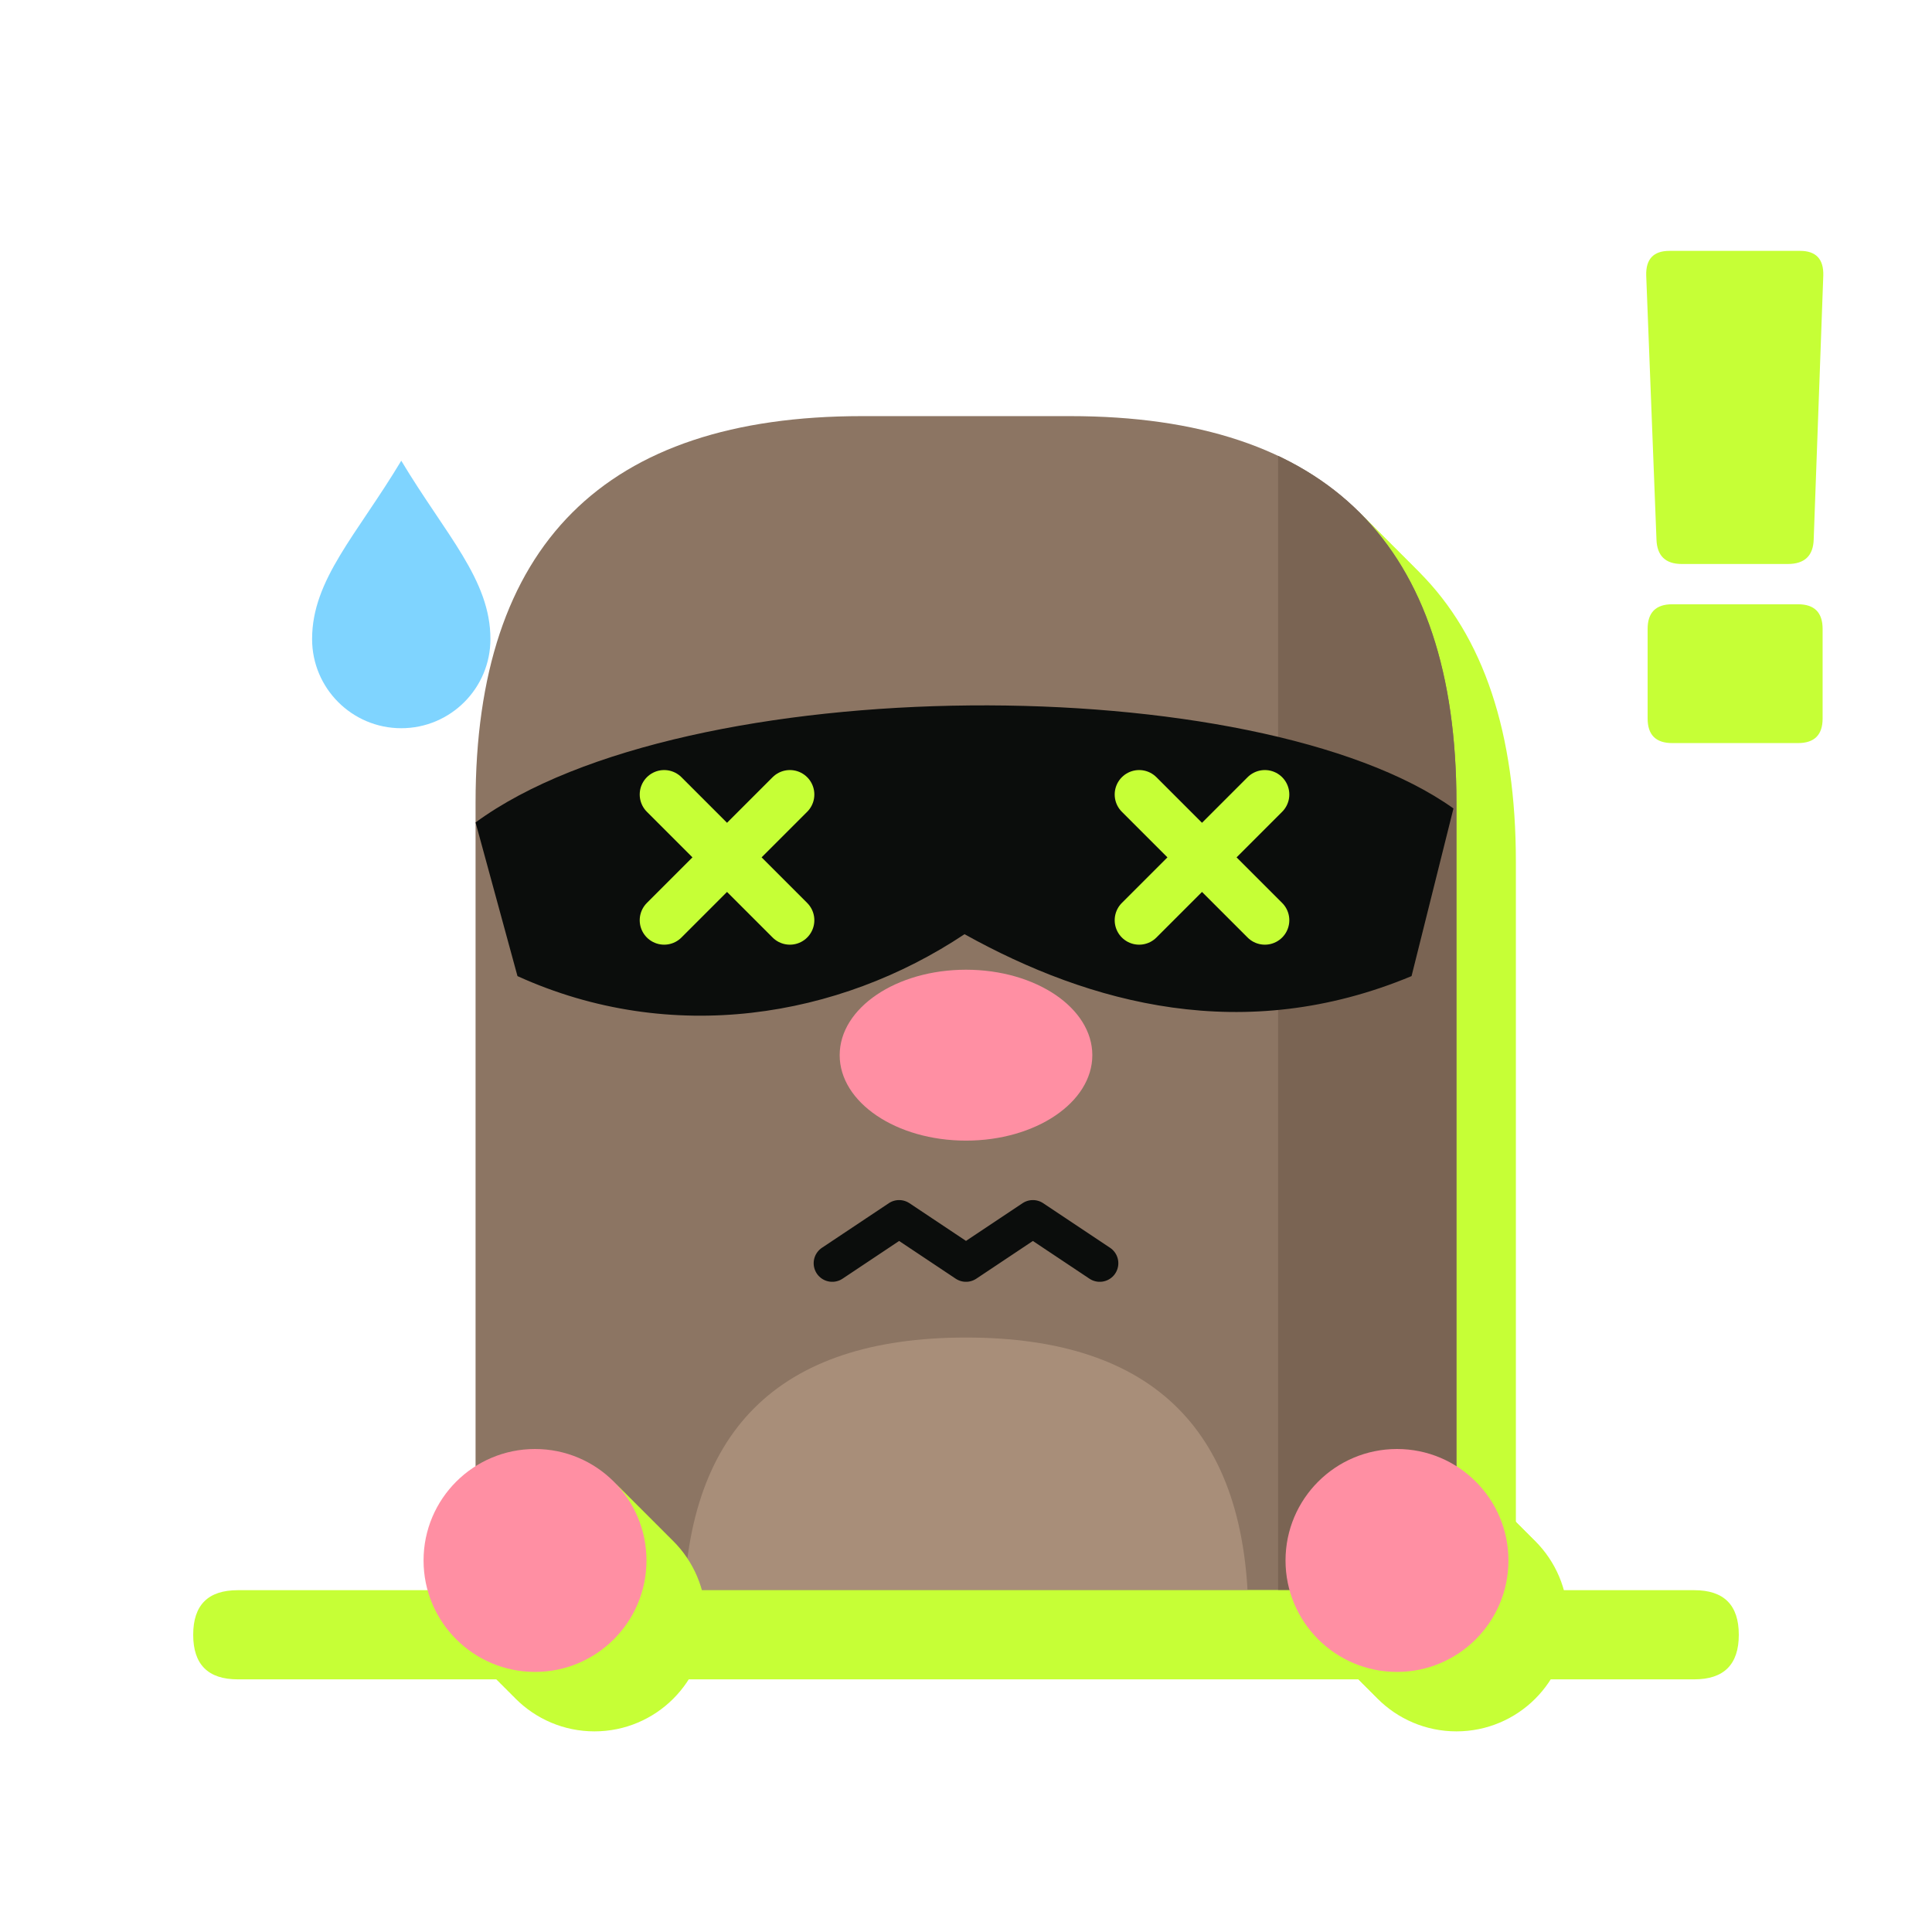
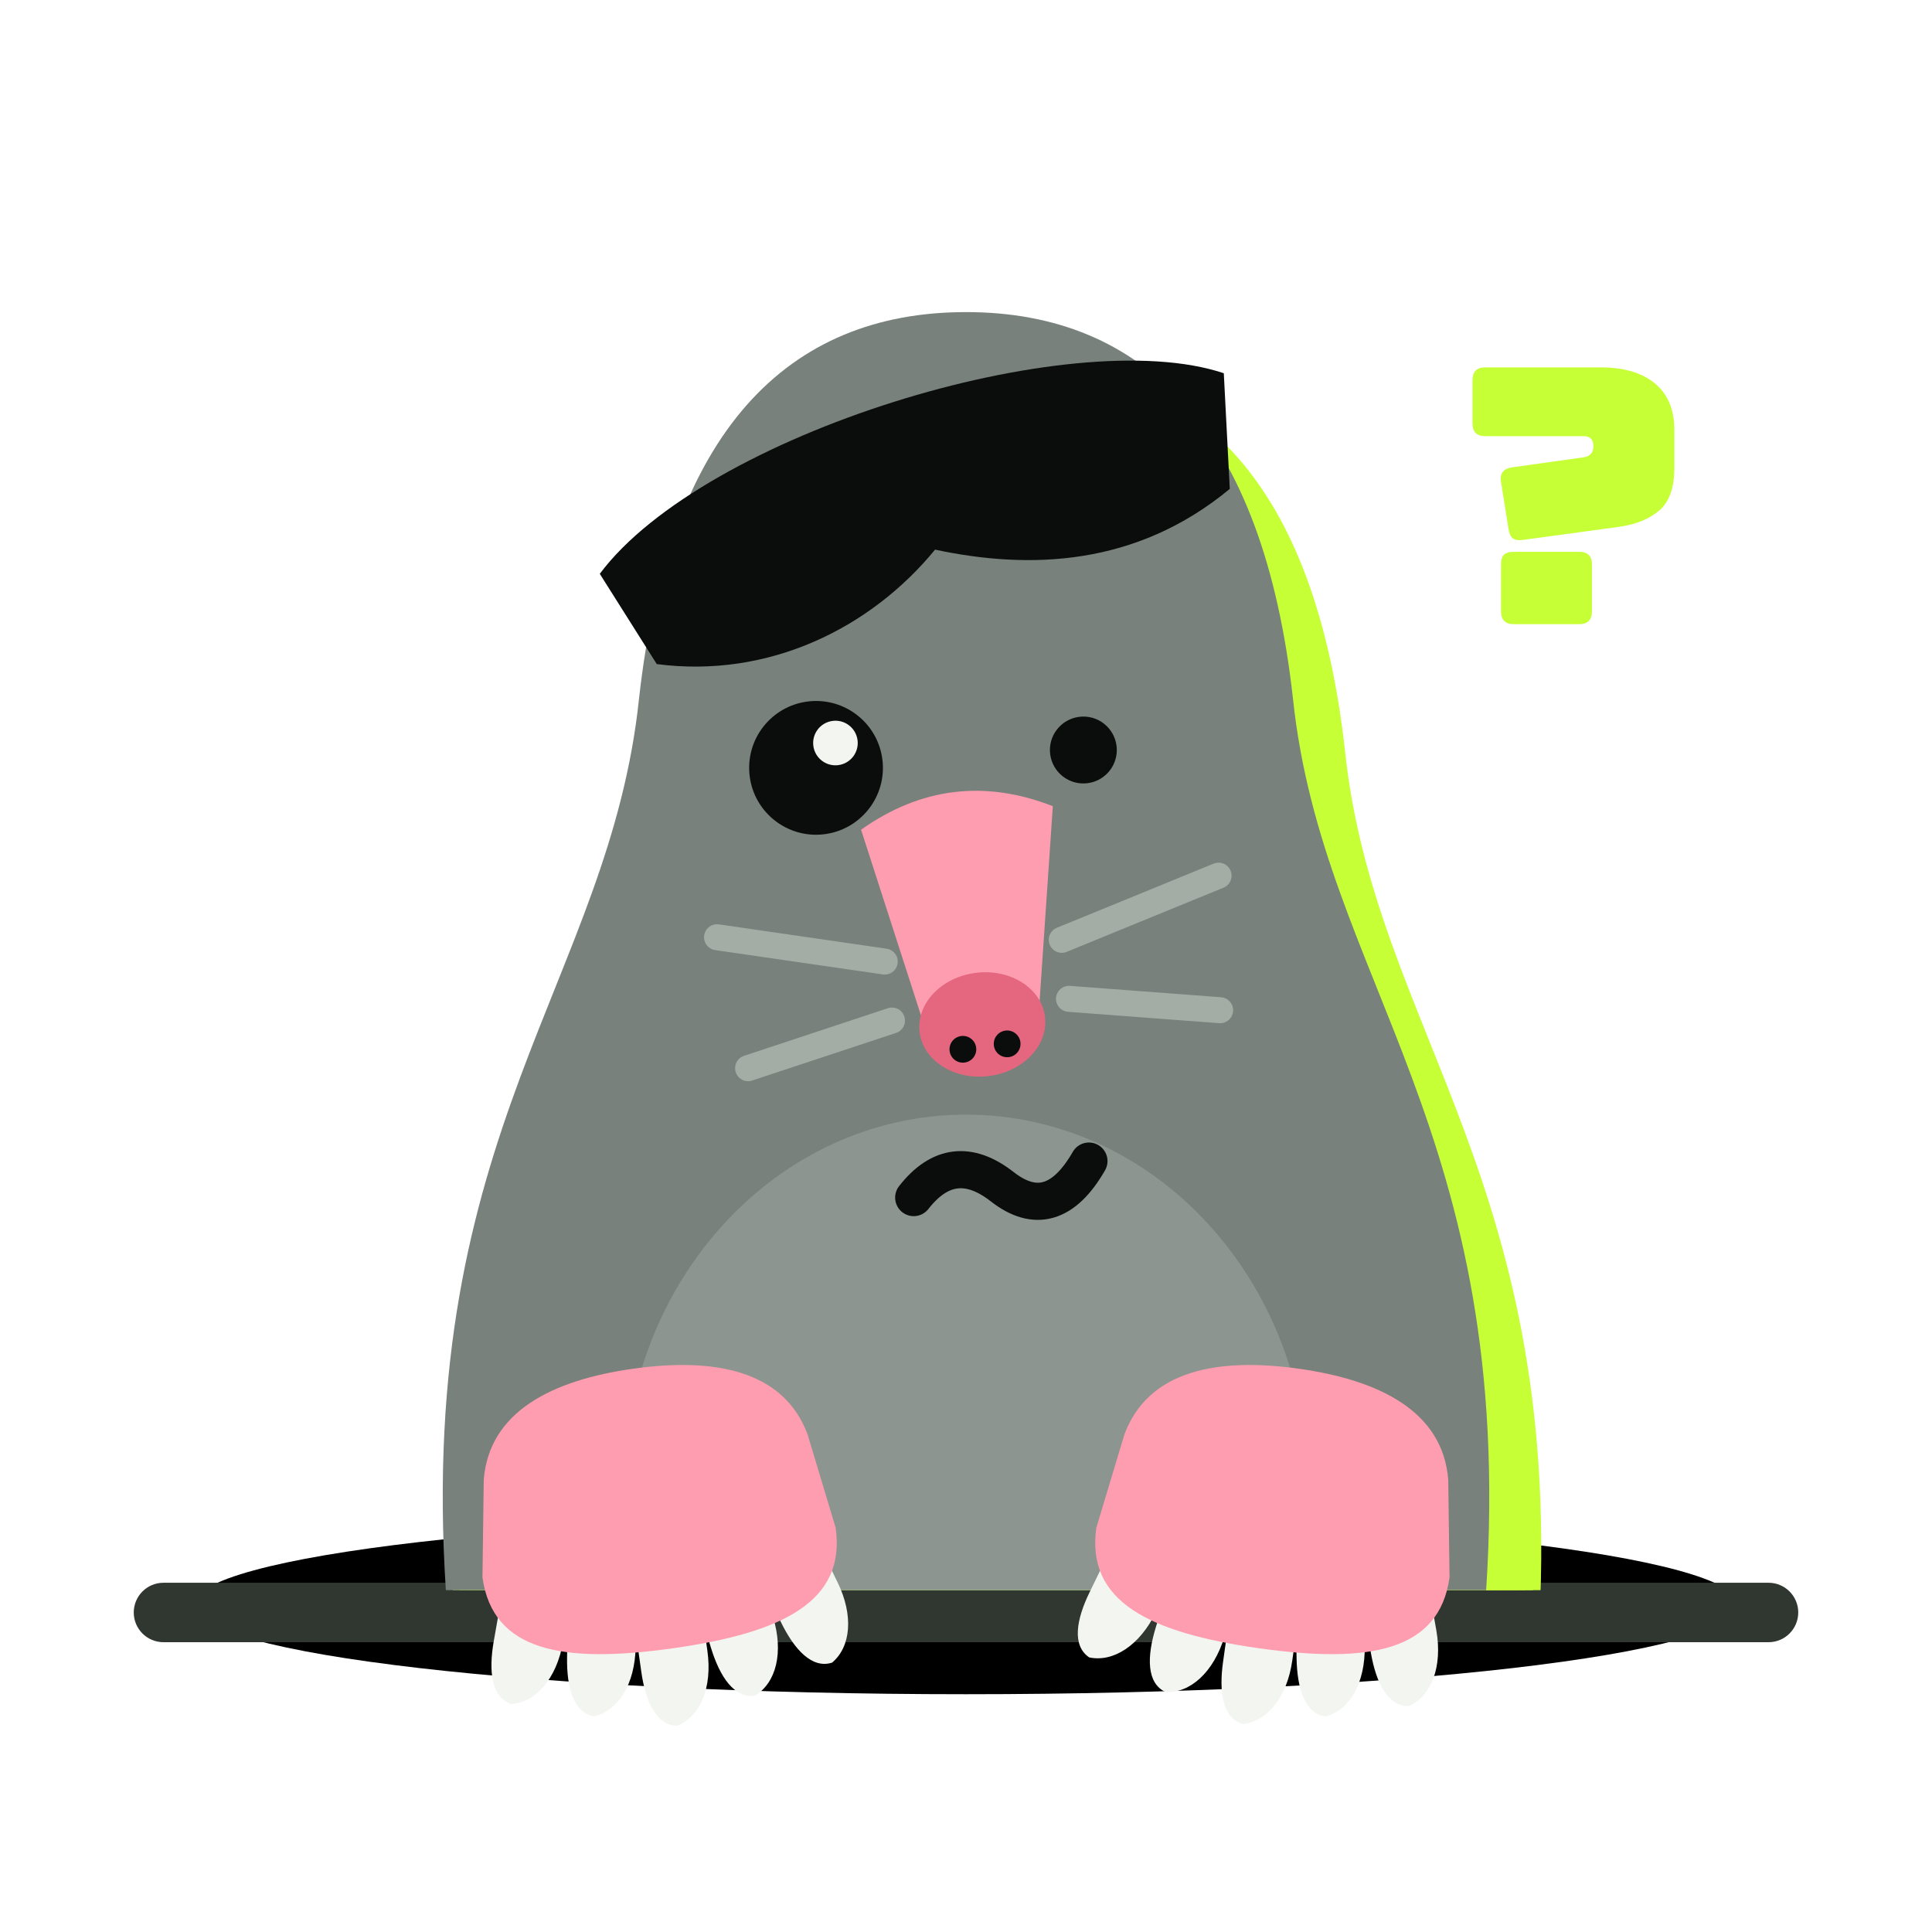
- <svg xmlns="http://www.w3.org/2000/svg" viewBox="0 0 260 260" role="img" aria-label="Toupeira do Rowlê preocupada: algo deu errado">
-   <defs>
-     <clipPath id="above-ground">
-       <rect width="260" height="214" />
-     </clipPath>
-   </defs>
-   <g clip-path="url(#above-ground)">
-     <g transform="translate(1 1)">
-       <path d="M64 108 Q64 56 116 56 H144 Q196 56 196 108 V264 Q196 316 144 316 H116 Q64 316 64 264 Z" fill="#C6FF36" />
+ <svg xmlns="http://www.w3.org/2000/svg" viewBox="0 0 260 260">
+   <ellipse cx="130" cy="216" rx="104" ry="12" fill="#000000" />
+   <rect x="18" y="213" width="224" height="8" rx="4" fill="#303630" />
+   <clipPath id="chao-6">
+     <rect x="-60" y="-200" width="380" height="414" />
+   </clipPath>
+   <g clip-path="url(#chao-6)">
+     <g transform="translate(7 7)">
+       <path d="M60 214 C56 152 82 132 86 94 C90 58 106 42 130 42 C154 42 170 58 174 94 C178 132 204 152 200 214 Z" fill="#C6FF36" />
+     </g>
+     <g transform="translate(6 6)">
+       <path d="M60 214 C56 152 82 132 86 94 C90 58 106 42 130 42 C154 42 170 58 174 94 C178 132 204 152 200 214 Z" fill="#C6FF36" />
+     </g>
+     <g transform="translate(5 5)">
+       <path d="M60 214 C56 152 82 132 86 94 C90 58 106 42 130 42 C154 42 170 58 174 94 C178 132 204 152 200 214 Z" fill="#C6FF36" />
+     </g>
+     <g transform="translate(4 4)">
+       <path d="M60 214 C56 152 82 132 86 94 C90 58 106 42 130 42 C154 42 170 58 174 94 C178 132 204 152 200 214 Z" fill="#C6FF36" />
+     </g>
+     <g transform="translate(3 3)">
+       <path d="M60 214 C56 152 82 132 86 94 C90 58 106 42 130 42 C154 42 170 58 174 94 C178 132 204 152 200 214 Z" fill="#C6FF36" />
    </g>
    <g transform="translate(2 2)">
-       <path d="M64 108 Q64 56 116 56 H144 Q196 56 196 108 V264 Q196 316 144 316 H116 Q64 316 64 264 Z" fill="#C6FF36" />
+       <path d="M60 214 C56 152 82 132 86 94 C90 58 106 42 130 42 C154 42 170 58 174 94 C178 132 204 152 200 214 Z" fill="#C6FF36" />
    </g>
-     <g transform="translate(3 3)">
-       <path d="M64 108 Q64 56 116 56 H144 Q196 56 196 108 V264 Q196 316 144 316 H116 Q64 316 64 264 Z" fill="#C6FF36" />
+     <g transform="translate(1 1)">
+       <path d="M60 214 C56 152 82 132 86 94 C90 58 106 42 130 42 C154 42 170 58 174 94 C178 132 204 152 200 214 Z" fill="#C6FF36" />
    </g>
-     <g transform="translate(4 4)">
-       <path d="M64 108 Q64 56 116 56 H144 Q196 56 196 108 V264 Q196 316 144 316 H116 Q64 316 64 264 Z" fill="#C6FF36" />
+   </g>
+   <path d="M60 214 C56 152 82 132 86 94 C90 58 106 42 130 42 C154 42 170 58 174 94 C178 132 204 152 200 214 Z" fill="#78817B" />
+   <clipPath id="corpo-5">
+     <path d="M60 214 C56 152 82 132 86 94 C90 58 106 42 130 42 C154 42 170 58 174 94 C178 132 204 152 200 214 Z" />
+   </clipPath>
+   <ellipse cx="130" cy="200" rx="46" ry="50" fill="#A3ADA6" clip-path="url(#corpo-5)" opacity="0.45" />
+   <g transform="rotate(-7 130 120)">
+     <g transform="rotate(-10 130 66) translate(86 50) scale(0.63)">
+       <path d="M0 22 C30 0 112 0 140 20 L134 44 C110 54 88 48 70 38 C52 50 28 54 6 44 Z" fill="#0B0D0C" />
    </g>
-     <g transform="translate(5 5)">
-       <path d="M64 108 Q64 56 116 56 H144 Q196 56 196 108 V264 Q196 316 144 316 H116 Q64 316 64 264 Z" fill="#C6FF36" />
+     <circle cx="112" cy="101" r="9" fill="#0B0D0C" />
+     <circle cx="115" cy="98" r="3" fill="#F3F5F0" />
+     <circle cx="148" cy="103" r="4.5" fill="#0B0D0C" />
+     <g>
+       <path d="M118 128 L96 122 M118 136 L98 140 M142 128 L164 122 M142 136 L162 140" fill="none" stroke="#A3ADA6" stroke-width="3.5" stroke-linecap="round" stroke-linejoin="round" />
+       <path d="M117 110 Q130 103 143 110 L138 136 Q130 144 122 136 Z" fill="#FF9DB0" />
+       <ellipse cx="130" cy="138" rx="8.5" ry="7" fill="#E5677F" />
+       <circle cx="127" cy="141" r="1.8" fill="#0B0D0C" />
+       <circle cx="133" cy="141" r="1.8" fill="#0B0D0C" />
    </g>
-     <g transform="translate(6 6)">
-       <path d="M64 108 Q64 56 116 56 H144 Q196 56 196 108 V264 Q196 316 144 316 H116 Q64 316 64 264 Z" fill="#C6FF36" />
-     </g>
-     <g transform="translate(7 7)">
-       <path d="M64 108 Q64 56 116 56 H144 Q196 56 196 108 V264 Q196 316 144 316 H116 Q64 316 64 264 Z" fill="#C6FF36" />
-     </g>
-     <g transform="translate(8 8)">
-       <path d="M64 108 Q64 56 116 56 H144 Q196 56 196 108 V264 Q196 316 144 316 H116 Q64 316 64 264 Z" fill="#C6FF36" />
-     </g>
-     <path d="M64 108 Q64 56 116 56 H144 Q196 56 196 108 V264 Q196 316 144 316 H116 Q64 316 64 264 Z" fill="#8C7563" />
-     <clipPath id="lado-6">
-       <path d="M64 108 Q64 56 116 56 H144 Q196 56 196 108 V264 Q196 316 144 316 H116 Q64 316 64 264 Z" />
-     </clipPath>
-     <rect x="172" y="56" width="24" height="260" fill="#7A6453" clip-path="url(#lado-6)" />
-     <path d="M92 218 Q92 180 130 180 H130 Q168 180 168 218 V342 Q168 380 130 380 H130 Q92 380 92 342 Z" fill="#A88E79" />
-     <g transform="translate(64 90) scale(0.94)">
-       <path d="M0 22 C30 0 112 0 140 20 L134 44 C110 54 88 48 70 38 C52 50 28 54 6 44 Z" fill="#0B0D0C" />
-       <path d="M27 18 L45 36 M45 18 L27 36" stroke="#C6FF36" stroke-width="7" stroke-linecap="round" />
-       <path d="M95 18 L113 36 M113 18 L95 36" stroke="#C6FF36" stroke-width="7" stroke-linecap="round" />
-     </g>
-     <ellipse cx="130" cy="142" rx="17" ry="11.5" fill="#FF8FA3" />
-     <path d="M112 170 L121 164 L130 170 L139 164 L148 170" stroke="#0B0D0C" stroke-width="5" stroke-linecap="round" stroke-linejoin="round" fill="none" />
+     <path d="M118 160 Q124 154 130 160 Q136 166 142 158" fill="none" stroke="#0B0D0C" stroke-width="5" stroke-linecap="round" stroke-linejoin="round" />
  </g>
-   <path d="M26 220 Q26 214 32 214 H228 Q234 214 234 220 V220 Q234 226 228 226 H32 Q26 226 26 220 Z" fill="#C6FF36" />
-   <g transform="translate(1 1)">
-     <path d="M57 210 A15 15 0 1 0 87 210 A15 15 0 1 0 57 210 Z" fill="#C6FF36" />
-     <path d="M173 210 A15 15 0 1 0 203 210 A15 15 0 1 0 173 210 Z" fill="#C6FF36" />
+   <g transform="translate(88 204) rotate(172) scale(1 1)">
+     <path d="M-4.6 1 V-6 C-4.6 -11 -2.4 -14.6 0.8 -15.4 C3.6 -15 4.6 -11.6 4.6 -7.5 V1 Z" fill="#F3F5F0" transform="translate(-17 -8) rotate(-18)" />
+     <path d="M-4.6 1 V-6 C-4.6 -11 -2.4 -14.6 0.8 -15.4 C3.6 -15 4.6 -11.6 4.6 -7.5 V1 Z" fill="#F3F5F0" transform="translate(-8.5 -10.5) rotate(-9)" />
+     <path d="M-4.6 1 V-6 C-4.6 -11 -2.4 -14.6 0.8 -15.4 C3.6 -15 4.6 -11.6 4.6 -7.5 V1 Z" fill="#F3F5F0" transform="translate(0 -13) rotate(0)" />
+     <path d="M-4.6 1 V-6 C-4.6 -11 -2.4 -14.6 0.8 -15.4 C3.6 -15 4.6 -11.6 4.6 -7.5 V1 Z" fill="#F3F5F0" transform="translate(8.5 -10.5) rotate(9)" />
+     <path d="M-4.6 1 V-6 C-4.6 -11 -2.4 -14.6 0.8 -15.4 C3.6 -15 4.6 -11.6 4.6 -7.5 V1 Z" fill="#F3F5F0" transform="translate(17 -8) rotate(18)" />
+     <path d="M-24 -5 C-24 -15 -15 -18 0 -18 C15 -18 24 -15 24 -5 L22 8 C20 17 11 20 0 20 C-11 20 -20 17 -22 8 Z" fill="#FF9DB0" />
  </g>
-   <g transform="translate(2 2)">
-     <path d="M57 210 A15 15 0 1 0 87 210 A15 15 0 1 0 57 210 Z" fill="#C6FF36" />
-     <path d="M173 210 A15 15 0 1 0 203 210 A15 15 0 1 0 173 210 Z" fill="#C6FF36" />
+   <g transform="translate(172 204) rotate(188) scale(1 1)">
+     <path d="M-4.6 1 V-6 C-4.6 -11 -2.4 -14.6 0.8 -15.4 C3.6 -15 4.6 -11.6 4.6 -7.5 V1 Z" fill="#F3F5F0" transform="translate(-17 -8) rotate(-18)" />
+     <path d="M-4.6 1 V-6 C-4.6 -11 -2.4 -14.6 0.8 -15.4 C3.6 -15 4.6 -11.6 4.6 -7.5 V1 Z" fill="#F3F5F0" transform="translate(-8.5 -10.5) rotate(-9)" />
+     <path d="M-4.6 1 V-6 C-4.6 -11 -2.4 -14.6 0.8 -15.4 C3.6 -15 4.6 -11.6 4.6 -7.5 V1 Z" fill="#F3F5F0" transform="translate(0 -13) rotate(0)" />
+     <path d="M-4.6 1 V-6 C-4.6 -11 -2.4 -14.6 0.8 -15.4 C3.6 -15 4.6 -11.6 4.6 -7.5 V1 Z" fill="#F3F5F0" transform="translate(8.5 -10.5) rotate(9)" />
+     <path d="M-4.6 1 V-6 C-4.6 -11 -2.4 -14.6 0.8 -15.4 C3.6 -15 4.6 -11.6 4.6 -7.5 V1 Z" fill="#F3F5F0" transform="translate(17 -8) rotate(18)" />
+     <path d="M-24 -5 C-24 -15 -15 -18 0 -18 C15 -18 24 -15 24 -5 L22 8 C20 17 11 20 0 20 C-11 20 -20 17 -22 8 Z" fill="#FF9DB0" />
  </g>
-   <g transform="translate(3 3)">
-     <path d="M57 210 A15 15 0 1 0 87 210 A15 15 0 1 0 57 210 Z" fill="#C6FF36" />
-     <path d="M173 210 A15 15 0 1 0 203 210 A15 15 0 1 0 173 210 Z" fill="#C6FF36" />
-   </g>
-   <g transform="translate(4 4)">
-     <path d="M57 210 A15 15 0 1 0 87 210 A15 15 0 1 0 57 210 Z" fill="#C6FF36" />
-     <path d="M173 210 A15 15 0 1 0 203 210 A15 15 0 1 0 173 210 Z" fill="#C6FF36" />
-   </g>
-   <g transform="translate(5 5)">
-     <path d="M57 210 A15 15 0 1 0 87 210 A15 15 0 1 0 57 210 Z" fill="#C6FF36" />
-     <path d="M173 210 A15 15 0 1 0 203 210 A15 15 0 1 0 173 210 Z" fill="#C6FF36" />
-   </g>
-   <g transform="translate(6 6)">
-     <path d="M57 210 A15 15 0 1 0 87 210 A15 15 0 1 0 57 210 Z" fill="#C6FF36" />
-     <path d="M173 210 A15 15 0 1 0 203 210 A15 15 0 1 0 173 210 Z" fill="#C6FF36" />
-   </g>
-   <g transform="translate(7 7)">
-     <path d="M57 210 A15 15 0 1 0 87 210 A15 15 0 1 0 57 210 Z" fill="#C6FF36" />
-     <path d="M173 210 A15 15 0 1 0 203 210 A15 15 0 1 0 173 210 Z" fill="#C6FF36" />
-   </g>
-   <g transform="translate(8 8)">
-     <path d="M57 210 A15 15 0 1 0 87 210 A15 15 0 1 0 57 210 Z" fill="#C6FF36" />
-     <path d="M173 210 A15 15 0 1 0 203 210 A15 15 0 1 0 173 210 Z" fill="#C6FF36" />
-   </g>
-   <path d="M57 210 A15 15 0 1 0 87 210 A15 15 0 1 0 57 210 Z" fill="#FF8FA3" />
-   <path d="M173 210 A15 15 0 1 0 203 210 A15 15 0 1 0 173 210 Z" fill="#FF8FA3" />
-   <path d="M240.59 75.90L226.33 75.90Q223.02 75.90 222.92 72.58L221.54 37.07Q221.45 33.76 224.67 33.76L242.24 33.76Q245.46 33.76 245.37 37.07L244.08 72.58Q243.99 75.90 240.59 75.90M241.97 100L225.04 100Q221.73 100 221.73 96.69L221.73 84.64Q221.73 81.32 225.04 81.32L241.97 81.32Q245.28 81.32 245.28 84.64L245.28 96.69Q245.28 100 241.97 100" fill="#C6FF36" />
-   <path d="M54 62 C60 72 66 78 66 86 A12 12 0 0 1 42 86 C42 78 48 72 54 62 Z" fill="#7FD4FF" />
+   <path d="M217.89 70.90L204.88 72.67Q203.97 72.77 203.56 72.43Q203.15 72.10 203.01 71.18L202 64.85Q201.71 63.12 203.58 62.88L213.14 61.54Q214.43 61.34 214.43 60.05Q214.43 58.70 213.14 58.70L199.89 58.70Q198.16 58.70 198.16 56.98L198.16 51.17Q198.16 49.44 199.89 49.44L215.39 49.44Q220.10 49.44 222.71 51.60Q225.33 53.76 225.33 57.89L225.33 62.93Q225.33 66.96 223.31 68.69Q221.30 70.42 217.89 70.90M212.51 84L203.73 84Q202 84 202 82.27L202 75.98Q202 75.02 202.41 74.64Q202.82 74.26 203.73 74.26L212.51 74.26Q214.24 74.26 214.24 75.98L214.24 82.27Q214.24 84 212.51 84" fill="#C6FF36" />
</svg>
